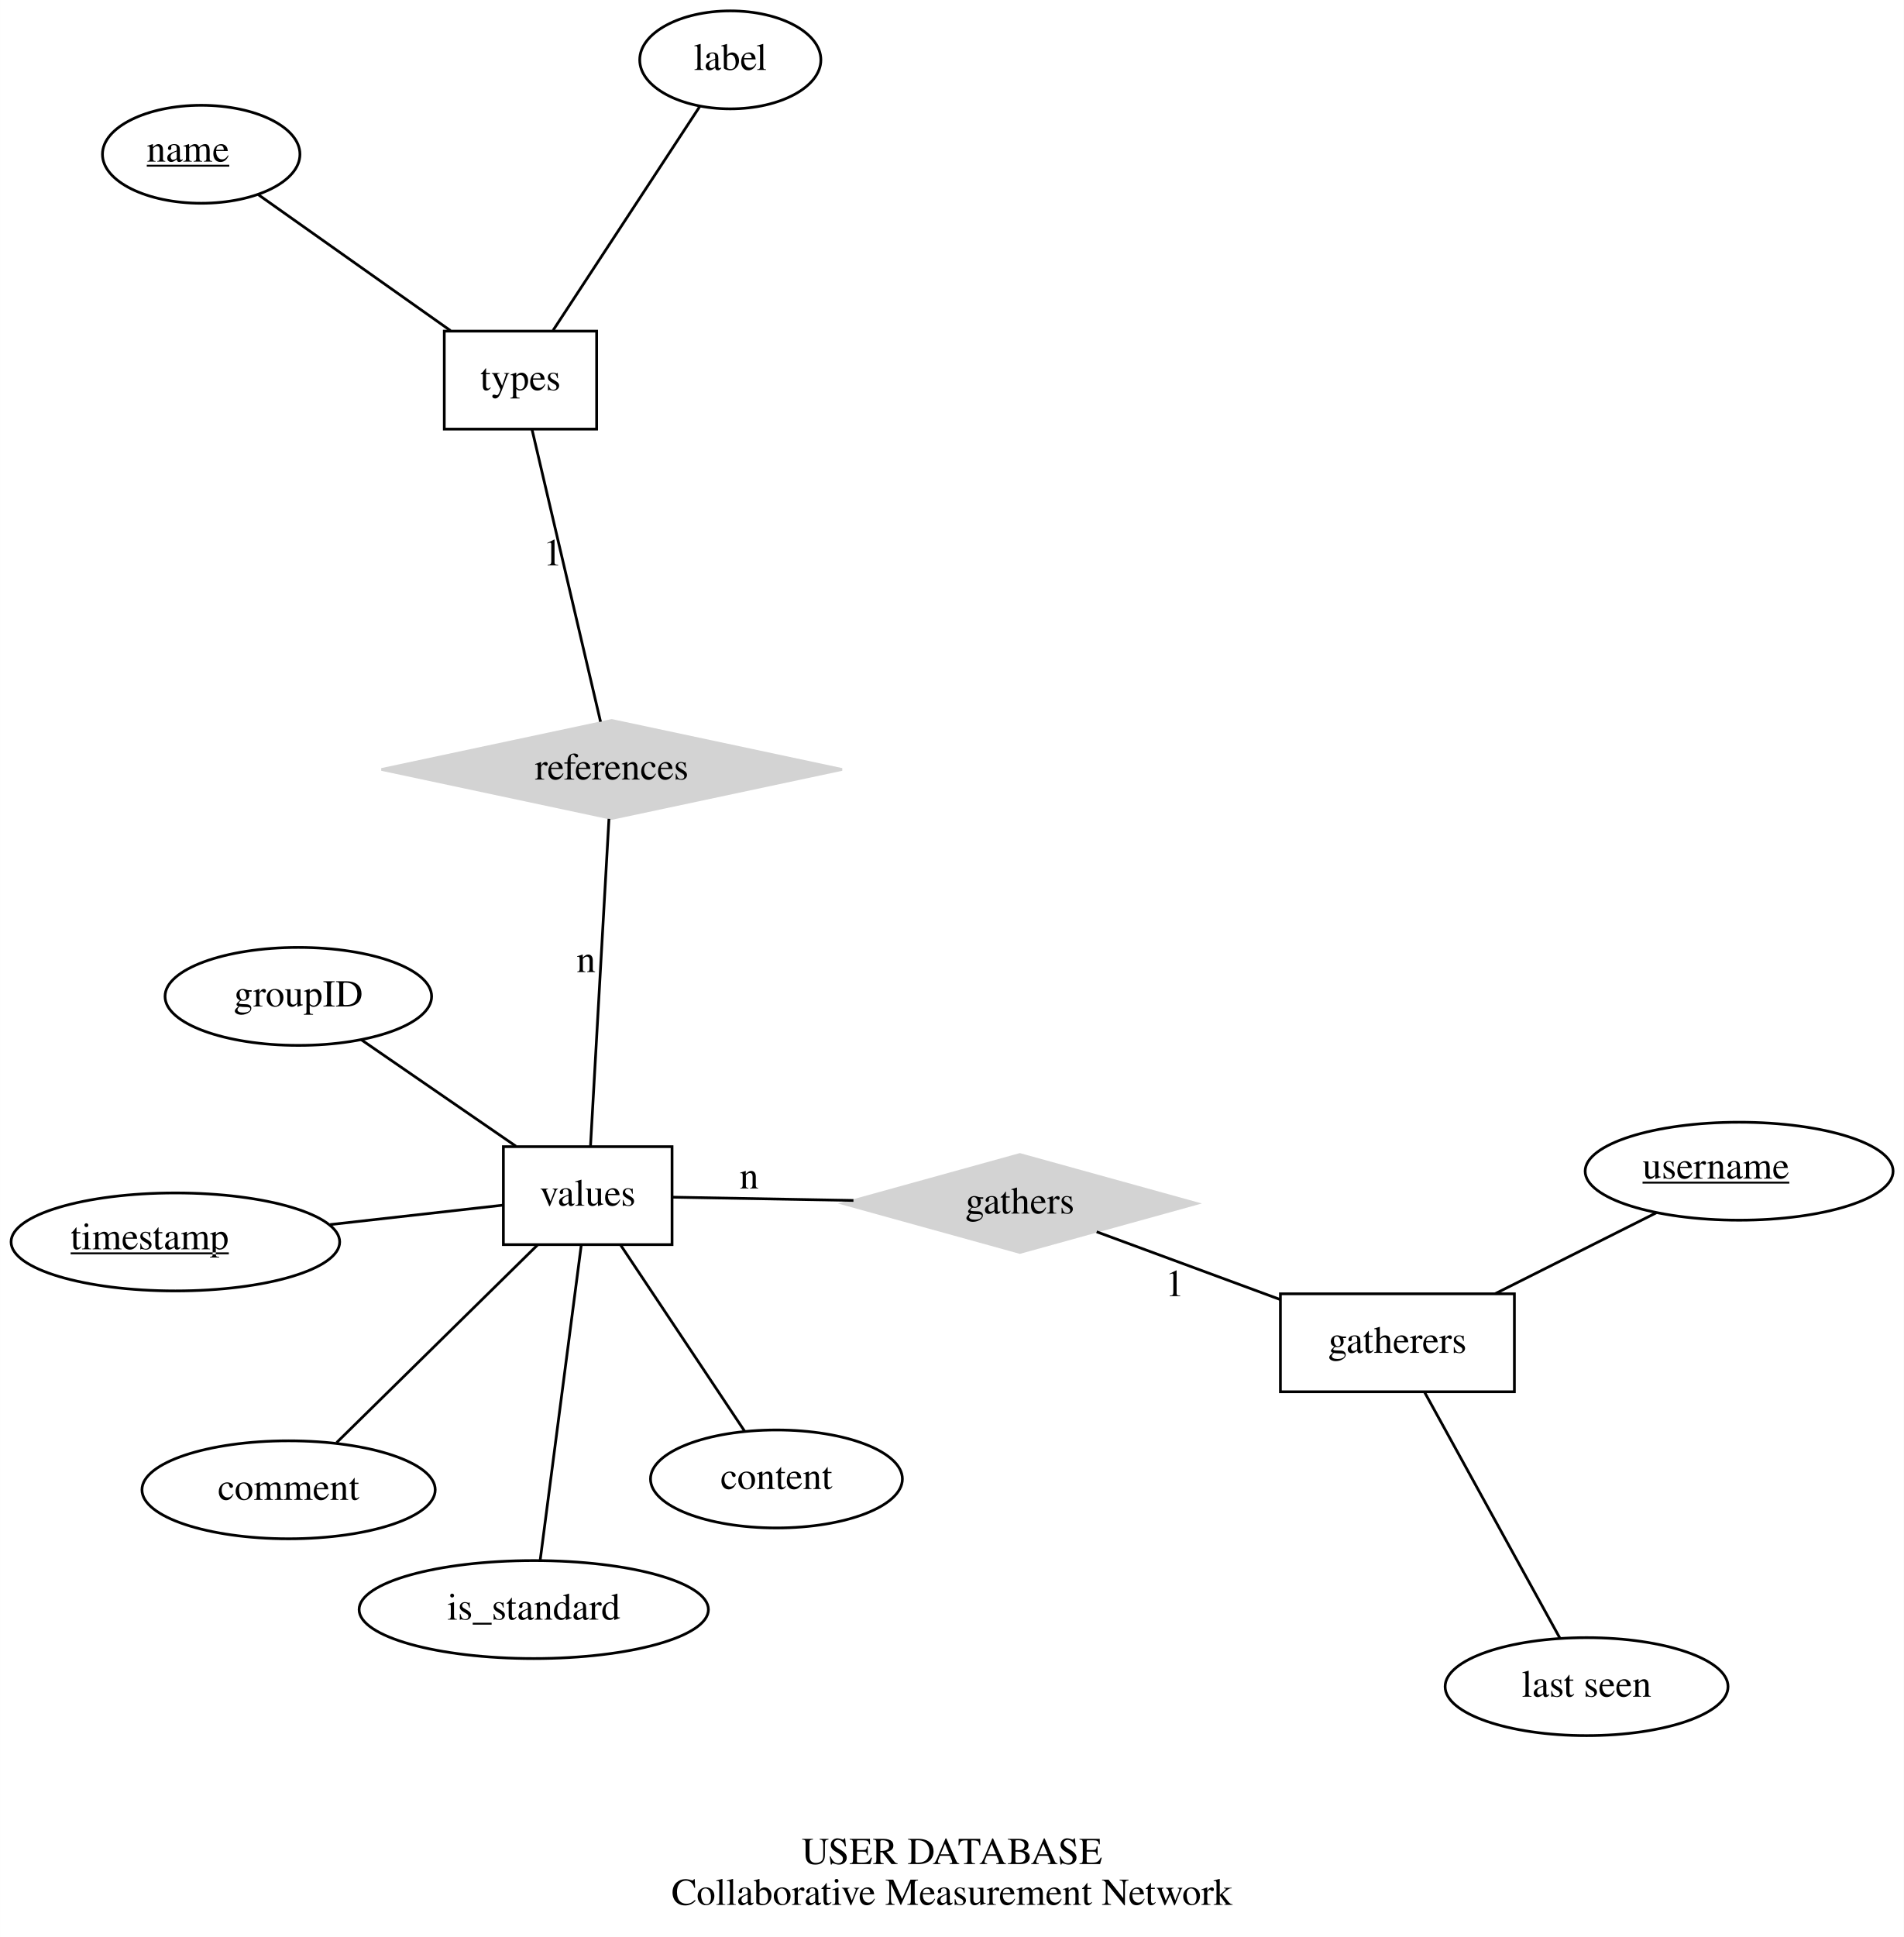
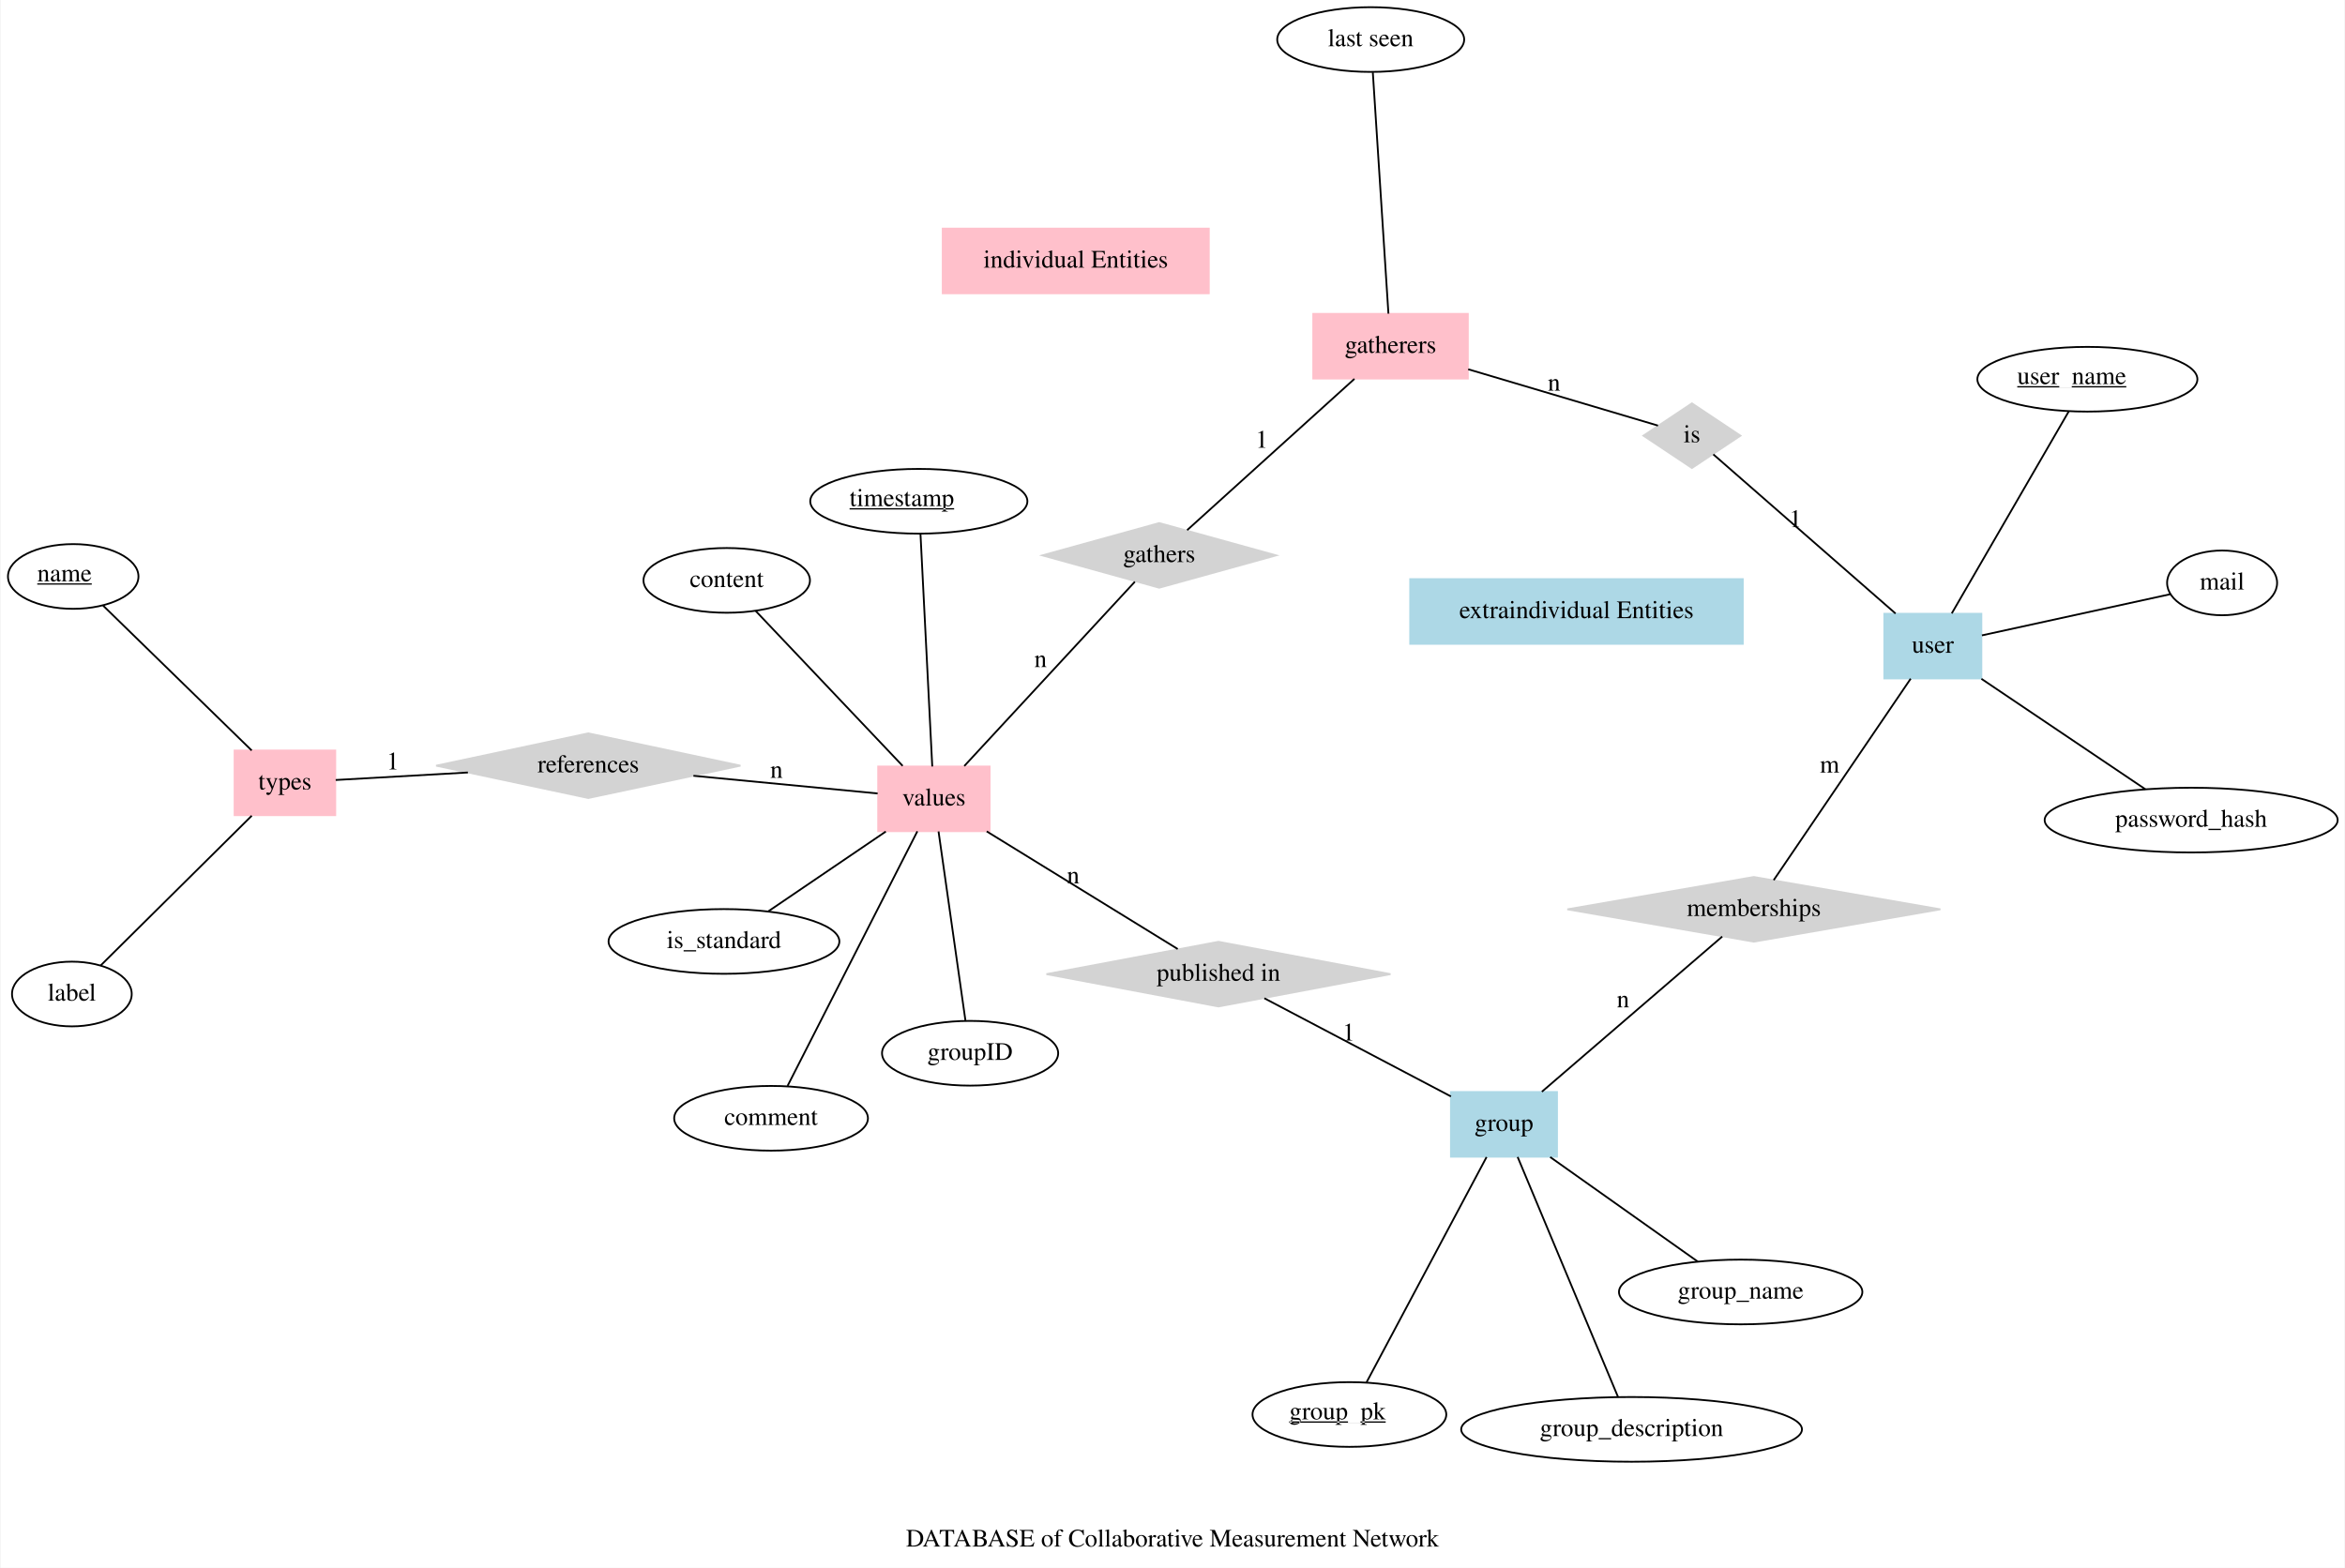
- <svg xmlns="http://www.w3.org/2000/svg" width="700pt" height="712pt" viewBox="0.00 0.00 699.73 711.77">
-   <g id="graph0" class="graph" transform="scale(1 1) rotate(0) translate(4 707.77)">
-     <polygon fill="white" stroke="transparent" points="-4,4 -4,-707.77 695.73,-707.77 695.73,4 -4,4" />
-     <text text-anchor="middle" x="345.87" y="-22.8" font-family="Times,serif" font-size="14.00">USER DATABASE</text>
-     <text text-anchor="middle" x="345.87" y="-7.8" font-family="Times,serif" font-size="14.00">Collaborative Measurement Network</text>
+ <svg xmlns="http://www.w3.org/2000/svg" width="1304pt" height="872pt" viewBox="0.00 0.00 1303.61 872.17">
+   <g id="graph0" class="graph" transform="scale(1 1) rotate(0) translate(4 868.17)">
+     <polygon fill="white" stroke="transparent" points="-4,4 -4,-868.17 1299.61,-868.17 1299.61,4 -4,4" />
+     <text text-anchor="middle" x="647.81" y="-7.8" font-family="Times,serif" font-size="14.00">DATABASE of Collaborative Measurement Network</text>
    <g id="node1" class="node">
-       <polygon fill="none" stroke="black" points="215.27,-586.09 159.27,-586.09 159.27,-550.09 215.27,-550.09 215.27,-586.09" />
-       <text text-anchor="middle" x="187.27" y="-564.39" font-family="Times,serif" font-size="14.00">types</text>
+       <ellipse fill="none" stroke="black" cx="36.4" cy="-547.48" rx="36.29" ry="18" />
+       <text text-anchor="start" x="16.4" y="-544.78" font-family="Times,serif" text-decoration="underline" font-size="14.00">name</text>
+     </g>
+     <g id="node23" class="node">
+       <polygon fill="pink" stroke="pink" points="182.15,-450.67 126.15,-450.67 126.15,-414.67 182.15,-414.67 182.15,-450.67" />
+       <text text-anchor="middle" x="154.15" y="-428.97" font-family="Times,serif" font-size="14.00">types</text>
+     </g>
+     <g id="edge1" class="edge">
+       <path fill="none" stroke="black" d="M53.02,-531.27C74.83,-510.01 112.98,-472.8 135.67,-450.68" />
+     </g>
+     <g id="node2" class="node">
+       <ellipse fill="none" stroke="black" cx="35.65" cy="-315.2" rx="33.29" ry="18" />
+       <text text-anchor="middle" x="35.65" y="-311.5" font-family="Times,serif" font-size="14.00">label</text>
+     </g>
+     <g id="edge2" class="edge">
+       <path fill="none" stroke="black" d="M51.63,-331.04C73.49,-352.71 112.62,-391.5 135.7,-414.38" />
+     </g>
+     <g id="node3" class="node">
+       <ellipse fill="none" stroke="black" cx="424.53" cy="-246.06" rx="53.89" ry="18" />
+       <text text-anchor="middle" x="424.53" y="-242.36" font-family="Times,serif" font-size="14.00">comment</text>
+     </g>
+     <g id="node24" class="node">
+       <polygon fill="pink" stroke="pink" points="546.1,-441.76 484.1,-441.76 484.1,-405.76 546.1,-405.76 546.1,-441.76" />
+       <text text-anchor="middle" x="515.1" y="-420.06" font-family="Times,serif" font-size="14.00">values</text>
+     </g>
+     <g id="edge6" class="edge">
+       <path fill="none" stroke="black" d="M433.71,-264.08C451.07,-298.14 488.51,-371.6 505.89,-405.7" />
+     </g>
+     <g id="node4" class="node">
+       <ellipse fill="none" stroke="black" cx="399.87" cy="-545.3" rx="46.29" ry="18" />
+       <text text-anchor="middle" x="399.87" y="-541.6" font-family="Times,serif" font-size="14.00">content</text>
+     </g>
+     <g id="edge3" class="edge">
+       <path fill="none" stroke="black" d="M415.89,-528.4C437.41,-505.7 475.51,-465.52 497.71,-442.11" />
+     </g>
+     <g id="node5" class="node">
+       <ellipse fill="none" stroke="black" cx="506.71" cy="-589.31" rx="60.39" ry="18" />
+       <text text-anchor="start" x="468.21" y="-586.61" font-family="Times,serif" text-decoration="underline" font-size="14.00">timestamp</text>
+     </g>
+     <g id="edge5" class="edge">
+       <path fill="none" stroke="black" d="M507.63,-571.28C509.24,-539.43 512.57,-473.6 514.19,-441.77" />
+     </g>
+     <g id="node6" class="node">
+       <ellipse fill="none" stroke="black" cx="758.04" cy="-846.17" rx="51.99" ry="18" />
+       <text text-anchor="middle" x="758.04" y="-842.47" font-family="Times,serif" font-size="14.00">last seen</text>
+     </g>
+     <g id="node25" class="node">
+       <polygon fill="pink" stroke="pink" points="812.08,-693.57 726.08,-693.57 726.08,-657.57 812.08,-657.57 812.08,-693.57" />
+       <text text-anchor="middle" x="769.08" y="-671.87" font-family="Times,serif" font-size="14.00">gatherers</text>
+     </g>
+     <g id="edge7" class="edge">
+       <path fill="none" stroke="black" d="M759.22,-827.91C761.35,-795.08 765.79,-726.43 767.9,-693.69" />
+     </g>
+     <g id="node7" class="node">
+       <ellipse fill="none" stroke="black" cx="398.34" cy="-344.44" rx="64.19" ry="18" />
+       <text text-anchor="middle" x="398.34" y="-340.74" font-family="Times,serif" font-size="14.00">is_standard</text>
+     </g>
+     <g id="edge4" class="edge">
+       <path fill="none" stroke="black" d="M423.1,-361.27C442.25,-374.27 468.71,-392.25 488.34,-405.58" />
+     </g>
+     <g id="node8" class="node">
+       <ellipse fill="none" stroke="black" cx="535.23" cy="-282.24" rx="48.99" ry="18" />
+       <text text-anchor="middle" x="535.23" y="-278.54" font-family="Times,serif" font-size="14.00">groupID</text>
+     </g>
+     <g id="edge8" class="edge">
+       <path fill="none" stroke="black" d="M532.64,-300.45C528.77,-327.63 521.54,-378.49 517.68,-405.62" />
+     </g>
+     <g id="node9" class="node">
+       <ellipse fill="none" stroke="black" cx="746.19" cy="-81.28" rx="53.89" ry="18" />
+       <text text-anchor="start" x="712.69" y="-78.58" font-family="Times,serif" text-decoration="underline" font-size="14.00">group_pk</text>
+     </g>
+     <g id="node10" class="node">
+       <ellipse fill="none" stroke="black" cx="963.81" cy="-149.44" rx="67.69" ry="18" />
+       <text text-anchor="middle" x="963.81" y="-145.74" font-family="Times,serif" font-size="14.00">group_name</text>
+     </g>
+     <g id="node11" class="node">
+       <ellipse fill="none" stroke="black" cx="903.14" cy="-73" rx="94.78" ry="18" />
+       <text text-anchor="middle" x="903.14" y="-69.3" font-family="Times,serif" font-size="14.00">group_description</text>
+     </g>
+     <g id="node12" class="node">
+       <ellipse fill="none" stroke="black" cx="1156.65" cy="-657.2" rx="61.19" ry="18" />
+       <text text-anchor="start" x="1117.65" y="-654.5" font-family="Times,serif" text-decoration="underline" font-size="14.00">user_name</text>
    </g>
    <g id="node13" class="node">
-       <polygon fill="lightgrey" stroke="lightgrey" points="220.82,-443.03 136.2,-425.03 220.82,-407.03 305.45,-425.03 220.82,-443.03" />
-       <text text-anchor="middle" x="220.82" y="-421.33" font-family="Times,serif" font-size="14.00">references</text>
+       <ellipse fill="none" stroke="black" cx="1214.37" cy="-411.95" rx="81.49" ry="18" />
+       <text text-anchor="middle" x="1214.37" y="-408.25" font-family="Times,serif" font-size="14.00">password_hash</text>
+     </g>
+     <g id="node14" class="node">
+       <ellipse fill="none" stroke="black" cx="1231.58" cy="-543.91" rx="30.59" ry="18" />
+       <text text-anchor="middle" x="1231.58" y="-540.21" font-family="Times,serif" font-size="14.00">mail</text>
+     </g>
+     <g id="node15" class="node">
+       <polygon fill="lightgrey" stroke="lightgrey" points="322.89,-460.22 238.26,-442.22 322.89,-424.22 407.51,-442.22 322.89,-460.22" />
+       <text text-anchor="middle" x="322.89" y="-438.52" font-family="Times,serif" font-size="14.00">references</text>
+     </g>
+     <g id="node16" class="node">
+       <polygon fill="lightgrey" stroke="lightgrey" points="640.43,-577.21 575.41,-559.21 640.43,-541.21 705.46,-559.21 640.43,-577.21" />
+       <text text-anchor="middle" x="640.43" y="-555.51" font-family="Times,serif" font-size="14.00">gathers</text>
+     </g>
+     <g id="node17" class="node">
+       <polygon fill="lightgrey" stroke="lightgrey" points="936.71,-643.8 909.71,-625.8 936.71,-607.8 963.71,-625.8 936.71,-643.8" />
+       <text text-anchor="middle" x="936.71" y="-622.1" font-family="Times,serif" font-size="14.00">is</text>
+     </g>
+     <g id="node21" class="node">
+       <polygon fill="lightblue" stroke="lightblue" points="1097.69,-526.74 1043.69,-526.74 1043.69,-490.74 1097.69,-490.74 1097.69,-526.74" />
+       <text text-anchor="middle" x="1070.69" y="-505.04" font-family="Times,serif" font-size="14.00">user</text>
+     </g>
+     <g id="edge19" class="edge">
+       <path fill="none" stroke="black" d="M948.6,-615.41C971.4,-595.49 1021.52,-551.7 1049.95,-526.87" />
+       <text text-anchor="middle" x="994.27" y="-574.94" font-family="Times,serif" font-size="14.00">1</text>
+     </g>
+     <g id="edge20" class="edge">
+       <path fill="none" stroke="black" d="M917.81,-631.41C892.37,-638.96 846.4,-652.61 812.28,-662.74" />
+       <text text-anchor="middle" x="860.04" y="-650.88" font-family="Times,serif" font-size="14.00">n</text>
+     </g>
+     <g id="node18" class="node">
+       <polygon fill="lightgrey" stroke="lightgrey" points="971.15,-380.31 867.42,-362.31 971.15,-344.31 1074.88,-362.31 971.15,-380.31" />
+       <text text-anchor="middle" x="971.15" y="-358.61" font-family="Times,serif" font-size="14.00">memberships</text>
+     </g>
+     <g id="node20" class="node">
+       <polygon fill="lightblue" stroke="lightblue" points="861.67,-260.69 802.67,-260.69 802.67,-224.69 861.67,-224.69 861.67,-260.69" />
+       <text text-anchor="middle" x="832.17" y="-238.99" font-family="Times,serif" font-size="14.00">group</text>
+     </g>
+     <g id="edge21" class="edge">
+       <path fill="none" stroke="black" d="M953.55,-347.16C927.98,-325.16 880.65,-284.42 853.26,-260.84" />
+       <text text-anchor="middle" x="898.4" y="-307.8" font-family="Times,serif" font-size="14.00">n</text>
+     </g>
+     <g id="edge22" class="edge">
+       <path fill="none" stroke="black" d="M982.18,-378.54C1000.91,-406.09 1038.8,-461.82 1058.37,-490.61" />
+       <text text-anchor="middle" x="1013.28" y="-438.38" font-family="Times,serif" font-size="14.00">m</text>
+     </g>
+     <g id="node19" class="node">
+       <polygon fill="lightgrey" stroke="lightgrey" points="673.38,-344.26 577.69,-326.26 673.38,-308.26 769.06,-326.26 673.38,-344.26" />
+       <text text-anchor="middle" x="673.38" y="-322.56" font-family="Times,serif" font-size="14.00">published in</text>
+     </g>
+     <g id="edge24" class="edge">
+       <path fill="none" stroke="black" d="M698.89,-312.83C727.21,-297.93 772.84,-273.92 802.67,-258.22" />
+       <text text-anchor="middle" x="745.78" y="-289.33" font-family="Times,serif" font-size="14.00">1</text>
+     </g>
+     <g id="edge23" class="edge">
+       <path fill="none" stroke="black" d="M650.7,-340.23C622.75,-357.45 575.19,-386.75 544.47,-405.67" />
+       <text text-anchor="middle" x="592.58" y="-376.75" font-family="Times,serif" font-size="14.00">n</text>
+     </g>
+     <g id="edge13" class="edge">
+       <path fill="none" stroke="black" d="M822.48,-224.49C805.88,-193.32 772.21,-130.12 755.72,-99.17" />
+     </g>
+     <g id="edge14" class="edge">
+       <path fill="none" stroke="black" d="M857.87,-224.49C881.66,-207.63 916.76,-182.76 939.95,-166.34" />
+     </g>
+     <g id="edge15" class="edge">
+       <path fill="none" stroke="black" d="M839.77,-224.53C853.43,-191.87 881.98,-123.59 895.6,-91.03" />
+     </g>
+     <g id="edge18" class="edge">
+       <path fill="none" stroke="black" d="M1081.23,-526.94C1097.82,-555.59 1129.82,-610.86 1146.29,-639.31" />
+     </g>
+     <g id="edge16" class="edge">
+       <path fill="none" stroke="black" d="M1097.72,-490.54C1123.89,-472.9 1163.28,-446.37 1188.91,-429.1" />
+     </g>
+     <g id="edge17" class="edge">
+       <path fill="none" stroke="black" d="M1097.99,-514.71C1127.12,-521.08 1173.1,-531.12 1202.79,-537.62" />
+     </g>
+     <g id="node22" class="node">
+       <polygon fill="lightblue" stroke="lightblue" points="965,-546 780,-546 780,-510 965,-510 965,-546" />
+       <text text-anchor="middle" x="872.5" y="-524.3" font-family="Times,serif" font-size="14.00">extraindividual Entities</text>
+     </g>
+     <g id="edge9" class="edge">
+       <path fill="none" stroke="black" d="M182.39,-434.26C202.47,-435.4 230.31,-436.98 255.91,-438.43" />
+       <text text-anchor="middle" x="214.15" y="-440.15" font-family="Times,serif" font-size="14.00">1</text>
    </g>
    <g id="edge10" class="edge">
-       <path fill="none" stroke="black" d="M191.52,-549.97C198.01,-522.3 210.31,-469.86 216.71,-442.55" />
-       <text text-anchor="middle" x="199.11" y="-500.06" font-family="Times,serif" font-size="14.00">1</text>
+       <path fill="none" stroke="black" d="M483.79,-426.77C456.13,-429.42 415.07,-433.37 381.35,-436.6" />
+       <text text-anchor="middle" x="427.57" y="-435.49" font-family="Times,serif" font-size="14.00">n</text>
    </g>
-     <g id="node2" class="node">
-       <polygon fill="none" stroke="black" points="242.99,-286.42 180.99,-286.42 180.99,-250.42 242.99,-250.42 242.99,-286.42" />
-       <text text-anchor="middle" x="211.99" y="-264.72" font-family="Times,serif" font-size="14.00">values</text>
+     <g id="edge12" class="edge">
+       <path fill="none" stroke="black" d="M532,-442.03C557.13,-469.18 603.83,-519.65 626.87,-544.55" />
+       <text text-anchor="middle" x="574.43" y="-497.09" font-family="Times,serif" font-size="14.00">n</text>
    </g>
    <g id="edge11" class="edge">
-       <path fill="none" stroke="black" d="M213.02,-286.69C214.72,-316.87 218.1,-376.77 219.8,-406.87" />
-       <text text-anchor="middle" x="211.41" y="-350.58" font-family="Times,serif" font-size="14.00">n</text>
+       <path fill="none" stroke="black" d="M748.98,-657.39C723.25,-634.12 679.25,-594.32 655.95,-573.25" />
+       <text text-anchor="middle" x="697.46" y="-619.12" font-family="Times,serif" font-size="14.00">1</text>
    </g>
-     <g id="node14" class="node">
-       <polygon fill="lightgrey" stroke="lightgrey" points="370.83,-283.54 305.81,-265.54 370.83,-247.54 435.86,-265.54 370.83,-283.54" />
-       <text text-anchor="middle" x="370.83" y="-261.84" font-family="Times,serif" font-size="14.00">gathers</text>
-     </g>
-     <g id="edge13" class="edge">
-       <path fill="none" stroke="black" d="M243,-267.86C261.96,-267.52 286.87,-267.06 309.66,-266.65" />
-       <text text-anchor="middle" x="271.33" y="-271.06" font-family="Times,serif" font-size="14.00">n</text>
-     </g>
-     <g id="node3" class="node">
-       <polygon fill="none" stroke="black" points="552.59,-232.35 466.59,-232.35 466.59,-196.35 552.59,-196.35 552.59,-232.35" />
-       <text text-anchor="middle" x="509.59" y="-210.65" font-family="Times,serif" font-size="14.00">gatherers</text>
-     </g>
-     <g id="edge12" class="edge">
-       <path fill="none" stroke="black" d="M466.45,-230.27C444.49,-238.37 418.42,-247.99 399.05,-255.13" />
-       <text text-anchor="middle" x="427.75" y="-231.5" font-family="Times,serif" font-size="14.00">1</text>
-     </g>
-     <g id="node4" class="node">
-       <ellipse fill="none" stroke="black" cx="69.93" cy="-651.08" rx="36.29" ry="18" />
-       <text text-anchor="start" x="49.93" y="-648.38" font-family="Times,serif" text-decoration="underline" font-size="14.00">name</text>
-     </g>
-     <g id="edge1" class="edge">
-       <path fill="none" stroke="black" d="M90.91,-636.24C110.68,-622.25 140.37,-601.26 161.56,-586.27" />
-     </g>
-     <g id="node5" class="node">
-       <ellipse fill="none" stroke="black" cx="635.19" cy="-277.4" rx="56.59" ry="18" />
-       <text text-anchor="start" x="599.69" y="-274.7" font-family="Times,serif" text-decoration="underline" font-size="14.00">username</text>
-     </g>
-     <g id="edge7" class="edge">
-       <path fill="none" stroke="black" d="M604.78,-262.14C586.92,-253.17 564.25,-241.79 545.51,-232.38" />
-     </g>
-     <g id="node6" class="node">
-       <ellipse fill="none" stroke="black" cx="264.4" cy="-685.77" rx="33.29" ry="18" />
-       <text text-anchor="middle" x="264.4" y="-682.07" font-family="Times,serif" font-size="14.00">label</text>
-     </g>
-     <g id="edge2" class="edge">
-       <path fill="none" stroke="black" d="M253.19,-668.66C238.81,-646.73 214,-608.87 199.26,-586.38" />
-     </g>
-     <g id="node7" class="node">
-       <ellipse fill="none" stroke="black" cx="102.05" cy="-160.33" rx="53.89" ry="18" />
-       <text text-anchor="middle" x="102.05" y="-156.63" font-family="Times,serif" font-size="14.00">comment</text>
-     </g>
-     <g id="edge6" class="edge">
-       <path fill="none" stroke="black" d="M119.72,-177.69C139.99,-197.63 173.08,-230.16 193.64,-250.38" />
-     </g>
-     <g id="node8" class="node">
-       <ellipse fill="none" stroke="black" cx="281.36" cy="-164.31" rx="46.29" ry="18" />
-       <text text-anchor="middle" x="281.36" y="-160.61" font-family="Times,serif" font-size="14.00">content</text>
-     </g>
-     <g id="edge3" class="edge">
-       <path fill="none" stroke="black" d="M269.59,-181.97C256.92,-201 236.84,-231.13 224.05,-250.32" />
-     </g>
-     <g id="node9" class="node">
-       <ellipse fill="none" stroke="black" cx="60.44" cy="-251.41" rx="60.39" ry="18" />
-       <text text-anchor="start" x="21.94" y="-248.71" font-family="Times,serif" text-decoration="underline" font-size="14.00">timestamp</text>
-     </g>
-     <g id="edge5" class="edge">
-       <path fill="none" stroke="black" d="M117.31,-257.79C138.81,-260.2 162.48,-262.86 180.78,-264.92" />
-     </g>
-     <g id="node10" class="node">
-       <ellipse fill="none" stroke="black" cx="579.12" cy="-88" rx="51.99" ry="18" />
-       <text text-anchor="middle" x="579.12" y="-84.3" font-family="Times,serif" font-size="14.00">last seen</text>
-     </g>
-     <g id="edge8" class="edge">
-       <path fill="none" stroke="black" d="M569.31,-105.83C556.13,-129.78 532.84,-172.09 519.58,-196.19" />
-     </g>
-     <g id="node11" class="node">
-       <ellipse fill="none" stroke="black" cx="192.16" cy="-116.32" rx="64.19" ry="18" />
-       <text text-anchor="middle" x="192.16" y="-112.62" font-family="Times,serif" font-size="14.00">is_standard</text>
-     </g>
-     <g id="edge4" class="edge">
-       <path fill="none" stroke="black" d="M194.51,-134.37C198.33,-163.64 205.83,-221.14 209.64,-250.4" />
-     </g>
-     <g id="node12" class="node">
-       <ellipse fill="none" stroke="black" cx="105.63" cy="-341.63" rx="48.99" ry="18" />
-       <text text-anchor="middle" x="105.63" y="-337.93" font-family="Times,serif" font-size="14.00">groupID</text>
-     </g>
-     <g id="edge9" class="edge">
-       <path fill="none" stroke="black" d="M128.71,-325.74C145.45,-314.22 168.12,-298.61 185.59,-286.59" />
+     <g id="node26" class="node">
+       <polygon fill="pink" stroke="pink" points="668,-741 520,-741 520,-705 668,-705 668,-741" />
+       <text text-anchor="middle" x="594" y="-719.3" font-family="Times,serif" font-size="14.00">individual Entities</text>
    </g>
  </g>
</svg>
